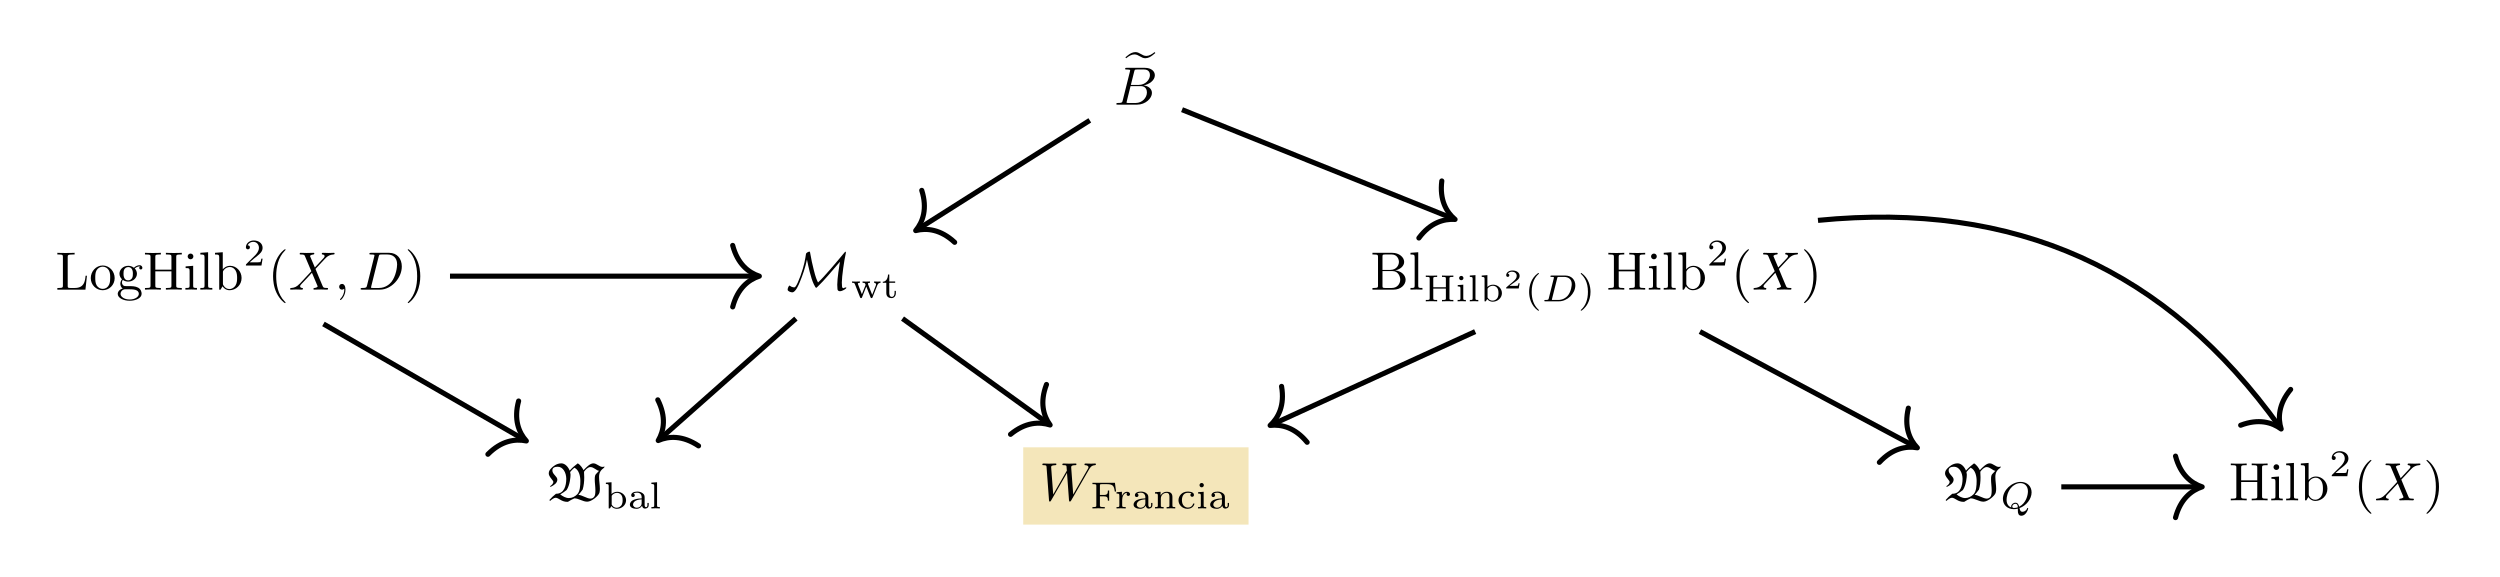
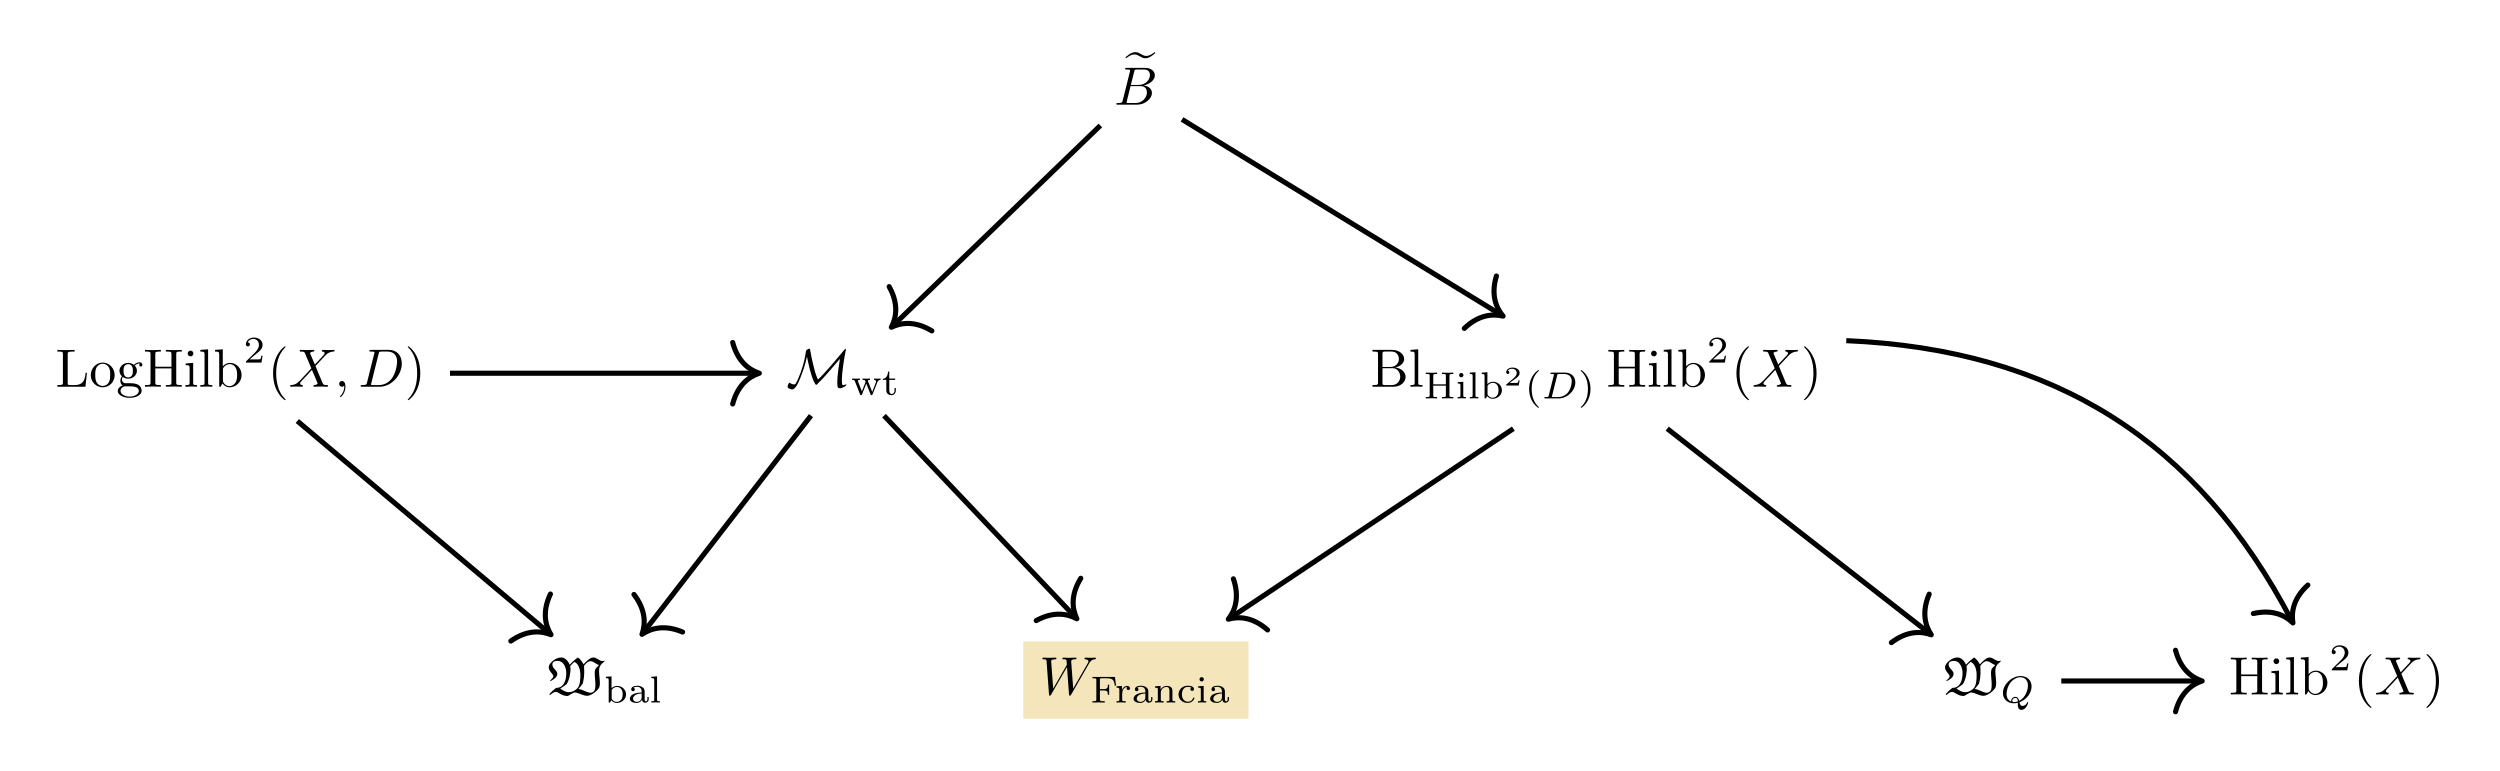
- <svg xmlns="http://www.w3.org/2000/svg" xmlns:xlink="http://www.w3.org/1999/xlink" version="1.1" width="461.94" height="106.56" viewBox="0 0 461.94 106.56">
+ <svg xmlns="http://www.w3.org/2000/svg" xmlns:xlink="http://www.w3.org/1999/xlink" version="1.1" width="461.94" height="142.43" viewBox="0 0 461.94 142.43">
  <defs>
    <path id="font_1_1" d="M.541 .722C.492 .681 .439 .651 .388 .651 .348 .651 .319 .668 .284 .688 .255 .705 .224 .722 .184 .722 .159 .722 .133 .714 .111 .704 .091 .694 .071 .683 .054 .669L0 .625 .014 .608C.063 .649 .116 .679 .167 .679 .207 .679 .236 .662 .271 .642 .3 .625 .331 .608 .371 .608 .396 .608 .422 .616 .444 .626 .464 .636 .484 .647 .501 .661L.555 .705 .541 .722Z" />
    <path id="font_2_2" d="M.16 .078C.15 .039 .148 .031 .069 .031 .052 .031 .042 .031 .042 .011 .042 0 .051 0 .069 0H.426C.584 0 .702 .118 .702 .216 .702 .288 .644 .346 .547 .357 .651 .376 .756 .45 .756 .545 .756 .619 .69 .683 .57 .683H.234C.215 .683 .205 .683 .205 .663 .205 .652 .214 .652 .233 .652 .235 .652 .254 .652 .271 .65 .289 .648 .298 .647 .298 .634 .298 .63 .297 .627 .294 .615L.16 .078M.311 .366 .373 .614C.382 .649 .384 .652 .427 .652H.556C.644 .652 .665 .593 .665 .549 .665 .461 .579 .366 .457 .366H.311M.266 .031C.252 .031 .25 .031 .244 .032 .234 .033 .231 .034 .231 .042 .231 .045 .231 .047 .236 .065L.305 .344H.494C.59 .344 .609 .27 .609 .227 .609 .128 .52 .031 .402 .031H.266Z" />
    <path id="font_3_5" d="M.582 .258H.557C.546 .156 .532 .031 .356 .031H.274C.227 .031 .225 .038 .225 .071V.604C.225 .638 .225 .652 .32 .652H.353V.683C.317 .68 .226 .68 .185 .68 .146 .68 .068 .68 .033 .683V.652H.057C.134 .652 .136 .641 .136 .605V.078C.136 .042 .134 .031 .057 .031H.033V0H.554L.582 .258Z" />
    <path id="font_3_10" d="M.471 .214C.471 .342 .371 .448 .25 .448 .125 .448 .028 .339 .028 .214 .028 .085 .132-.011 .249-.011 .37-.011 .471 .087 .471 .214M.25 .014C.207 .014 .163 .035 .136 .081 .111 .125 .111 .186 .111 .222 .111 .261 .111 .315 .135 .359 .162 .405 .209 .426 .249 .426 .293 .426 .336 .404 .362 .361 .388 .318 .388 .26 .388 .222 .388 .186 .388 .132 .366 .088 .344 .043 .3 .014 .25 .014Z" />
    <path id="font_3_7" d="M.222 .172C.135 .172 .135 .272 .135 .295 .135 .322 .136 .354 .151 .379 .159 .391 .182 .419 .222 .419 .309 .419 .309 .319 .309 .296 .309 .269 .308 .237 .293 .212 .285 .2 .262 .172 .222 .172M.106 .133C.106 .137 .106 .16 .123 .18 .162 .152 .203 .149 .222 .149 .315 .149 .384 .218 .384 .295 .384 .332 .368 .369 .343 .392 .379 .426 .415 .431 .433 .431 .435 .431 .44 .431 .443 .43 .432 .426 .427 .415 .427 .403 .427 .386 .44 .374 .456 .374 .466 .374 .485 .381 .485 .404 .485 .421 .473 .453 .434 .453 .414 .453 .37 .447 .328 .406 .286 .439 .244 .442 .222 .442 .129 .442 .06 .373 .06 .296 .06 .252 .082 .214 .107 .193 .094 .178 .076 .145 .076 .11 .076 .079 .089 .041 .12 .021 .06 .004 .028-.039 .028-.079 .028-.151 .127-.206 .249-.206 .367-.206 .471-.155 .471-.077 .471-.042 .457 .009 .406 .037 .353 .065 .295 .065 .234 .065 .209 .065 .166 .065 .159 .066 .127 .07 .106 .101 .106 .133M.25-.183C.149-.183 .08-.132 .08-.079 .08-.033 .118 .004 .162 .007H.221C.307 .007 .419 .007 .419-.079 .419-.133 .348-.183 .25-.183Z" />
    <path id="font_3_4" d="M.613 .605C.613 .641 .615 .652 .692 .652H.716V.683C.681 .68 .607 .68 .569 .68 .531 .68 .456 .68 .421 .683V.652H.445C.522 .652 .524 .641 .524 .605V.371H.225V.605C.225 .641 .227 .652 .304 .652H.328V.683C.293 .68 .219 .68 .181 .68 .143 .68 .068 .68 .033 .683V.652H.057C.134 .652 .136 .641 .136 .605V.078C.136 .042 .134 .031 .057 .031H.033V0C.068 .003 .142 .003 .18 .003 .218 .003 .293 .003 .328 0V.031H.304C.227 .031 .225 .042 .225 .078V.34H.524V.078C.524 .042 .522 .031 .445 .031H.421V0C.456 .003 .53 .003 .568 .003 .606 .003 .681 .003 .716 0V.031H.692C.615 .031 .613 .042 .613 .078V.605Z" />
    <path id="font_3_8" d="M.177 .442 .037 .431V.4C.102 .4 .111 .394 .111 .345V.076C.111 .031 .1 .031 .033 .031V0C.065 .001 .119 .003 .143 .003 .178 .003 .213 .001 .247 0V.031C.181 .031 .177 .036 .177 .075V.442M.181 .616C.181 .648 .156 .669 .128 .669 .097 .669 .075 .642 .075 .616 .075 .589 .097 .563 .128 .563 .156 .563 .181 .584 .181 .616Z" />
    <path id="font_3_9" d="M.177 .694 .033 .683V.652C.103 .652 .111 .645 .111 .596V.076C.111 .031 .1 .031 .033 .031V0C.066 .001 .119 .003 .144 .003 .169 .003 .218 .001 .255 0V.031C.188 .031 .177 .031 .177 .076V.694Z" />
    <path id="font_3_6" d="M.172 .377V.694L.028 .683V.652C.098 .652 .106 .645 .106 .596V0H.131C.132 .001 .14 .015 .167 .062 .182 .039 .224-.011 .298-.011 .417-.011 .521 .087 .521 .216 .521 .343 .423 .442 .309 .442 .231 .442 .188 .395 .172 .377M.175 .114V.32C.175 .339 .175 .34 .186 .356 .225 .412 .28 .42 .304 .42 .349 .42 .385 .394 .409 .356 .435 .315 .438 .258 .438 .217 .438 .18 .436 .12 .407 .075 .386 .044 .348 .011 .294 .011 .249 .011 .213 .035 .189 .072 .175 .093 .175 .096 .175 .114Z" />
    <path id="font_4_3" d="M.505 .182H.471C.468 .16 .458 .101 .445 .091 .437 .085 .36 .085 .346 .085H.162C.267 .178 .302 .206 .362 .253 .436 .312 .505 .374 .505 .469 .505 .59 .399 .664 .271 .664 .147 .664 .063 .577 .063 .485 .063 .434 .106 .429 .116 .429 .14 .429 .169 .446 .169 .482 .169 .5 .162 .535 .11 .535 .141 .606 .209 .628 .256 .628 .356 .628 .408 .55 .408 .469 .408 .382 .346 .313 .314 .277L.073 .039C.063 .03 .063 .028 .063 0H.475L.505 .182Z" />
    <path id="font_3_1" d="M.331-.24C.331-.237 .331-.235 .314-.218 .189-.092 .157 .097 .157 .25 .157 .424 .195 .598 .318 .723 .331 .735 .331 .737 .331 .74 .331 .747 .327 .75 .321 .75 .311 .75 .221 .682 .162 .555 .111 .445 .099 .334 .099 .25 .099 .172 .11 .051 .165-.062 .225-.185 .311-.25 .321-.25 .327-.25 .331-.247 .331-.24Z" />
    <path id="font_2_5" d="M.485 .411 .401 .61C.398 .618 .396 .622 .396 .623 .396 .629 .413 .648 .455 .652 .465 .653 .475 .654 .475 .671 .475 .683 .463 .683 .46 .683 .419 .683 .376 .68 .334 .68 .309 .68 .247 .683 .222 .683 .216 .683 .204 .683 .204 .663 .204 .652 .214 .652 .227 .652 .287 .652 .293 .642 .302 .62L.42 .341 .209 .114 .196 .103C.147 .05 .1 .034 .049 .031 .036 .03 .027 .03 .027 .011 .027 .01 .027 0 .04 0 .07 0 .103 .003 .134 .003 .171 .003 .21 0 .246 0 .252 0 .264 0 .264 .02 .264 .03 .254 .031 .252 .031 .243 .032 .212 .034 .212 .062 .212 .078 .227 .094 .239 .107L.341 .215 .431 .313 .532 .074C.536 .063 .537 .062 .537 .06 .537 .052 .518 .035 .479 .031 .468 .03 .459 .029 .459 .012 .459 0 .47 0 .474 0 .502 0 .572 .003 .6 .003 .625 .003 .686 0 .711 0 .718 0 .73 0 .73 .019 .73 .031 .72 .031 .712 .031 .645 .032 .643 .035 .626 .075 .587 .168 .52 .324 .497 .384 .565 .454 .67 .573 .702 .601 .731 .625 .769 .649 .829 .652 .842 .653 .851 .653 .851 .672 .851 .673 .851 .683 .838 .683 .808 .683 .775 .68 .744 .68 .707 .68 .669 .683 .633 .683 .627 .683 .614 .683 .614 .663 .614 .656 .619 .653 .626 .652 .635 .651 .666 .649 .666 .621 .666 .607 .655 .594 .647 .585L.485 .411Z" />
    <path id="font_2_1" d="M.203 .001C.203 .067 .178 .106 .139 .106 .106 .106 .086 .081 .086 .053 .086 .026 .106 0 .139 0 .151 0 .164 .004 .174 .013 .177 .015 .178 .016 .179 .016 .18 .016 .181 .015 .181 .001 .181-.073 .146-.133 .113-.166 .102-.177 .102-.179 .102-.182 .102-.189 .107-.193 .112-.193 .123-.193 .203-.116 .203 .001Z" />
    <path id="font_2_3" d="M.159 .078C.149 .039 .147 .031 .068 .031 .051 .031 .04 .031 .04 .012 .04 0 .049 0 .068 0H.399C.607 0 .804 .211 .804 .43 .804 .571 .719 .683 .569 .683H.233C.214 .683 .203 .683 .203 .664 .203 .652 .212 .652 .232 .652 .245 .652 .263 .651 .275 .65 .291 .648 .297 .645 .297 .634 .297 .63 .296 .627 .293 .615L.159 .078M.375 .614C.384 .649 .386 .652 .429 .652H.536C.634 .652 .717 .599 .717 .467 .717 .418 .697 .254 .612 .144 .583 .107 .504 .031 .381 .031H.268C.254 .031 .252 .031 .246 .032 .236 .033 .233 .034 .233 .042 .233 .045 .233 .047 .238 .065L.375 .614Z" />
    <path id="font_3_2" d="M.289 .25C.289 .328 .278 .449 .223 .562 .163 .685 .077 .75 .067 .75 .061 .75 .057 .746 .057 .74 .057 .737 .057 .735 .076 .717 .174 .618 .231 .459 .231 .25 .231 .079 .194-.097 .07-.223 .057-.235 .057-.237 .057-.24 .057-.246 .061-.25 .067-.25 .077-.25 .167-.182 .226-.055 .277 .055 .289 .166 .289 .25Z" />
    <path id="font_5_1" d="M.385 .559C.412 .429 .456 .215 .513 .099 .535 .056 .546 .034 .556 .034 .56 .034 .562 .034 .58 .052 .656 .125 .708 .183 .778 .263L.997 .518C.983 .433 .947 .208 .947 .091 .947 .064 .948 .038 .951 .011 .952-0 .956-.029 .998-.029 1.04-.029 1.116 .015 1.116 .035 1.116 .041 1.11 .042 1.107 .042 1.094 .042 1.074 .033 1.063 .026 1.039 .029 1.037 .045 1.035 .068 1.032 .1 1.032 .13 1.032 .134 1.032 .245 1.076 .548 1.105 .672 1.106 .679 1.107 .681 1.107 .689 1.107 .693 1.106 .704 1.099 .704 1.095 .704 1.094 .703 1.075 .681 .981 .567 .689 .217 .59 .133 .565 .186 .547 .224 .512 .364 .483 .477 .466 .56 .449 .657 .446 .671 .441 .698 .441 .7 .438 .705 .433 .705 .43 .705 .412 .705 .37 .683 .367 .662 .355 .578 .335 .446 .265 .255 .185 .042 .163 .042 .144 .042 .131 .042 .094 .05 .072 .07 .067 .075 .065 .075 .063 .075 .049 .075 .027 .03 .027 .002 .027-.007 .027-.019 .059-.036 .084-.049 .108-.05 .113-.05 .175-.05 .234 .093 .254 .144 .301 .257 .357 .415 .385 .559Z" />
    <path id="font_4_14" d="M.7 .334C.72 .384 .753 .394 .784 .395V.431C.757 .428 .741 .427 .712 .427 .682 .427 .644 .428 .614 .431V.395C.649 .394 .666 .375 .666 .351 .666 .343 .666 .341 .66 .327L.563 .078 .455 .351C.453 .356 .45 .364 .45 .37 .45 .392 .476 .395 .504 .395V.431C.468 .428 .432 .427 .396 .427 .367 .427 .337 .429 .308 .431V.395C.331 .395 .352 .395 .365 .387 .379 .377 .388 .344 .388 .343 .388 .341 .386 .335 .384 .331L.29 .093 .189 .351C.183 .365 .183 .366 .183 .37 .183 .395 .219 .395 .237 .395V.431C.235 .431 .164 .427 .124 .427 .093 .427 .061 .428 .03 .431V.395C.069 .395 .091 .395 .102 .366L.241 .013C.247-.002 .25-.01 .268-.01 .286-.01 .289-.002 .294 .011L.407 .297 .518 .014C.524-.001 .528-.01 .546-.01 .564-.01 .567-.003 .573 .013L.7 .334Z" />
    <path id="font_4_13" d="M.201 .395H.357V.431H.201V.615H.167C.166 .525 .125 .426 .029 .423V.395H.122V.125C.122 .013 .206-.01 .262-.01 .329-.01 .375 .047 .375 .126V.181H.341V.127C.341 .059 .309 .022 .27 .022 .201 .022 .201 .106 .201 .124V.395Z" />
    <path id="font_3_3" d="M.222 .366V.612C.222 .645 .224 .652 .271 .652H.395C.492 .652 .527 .567 .527 .514 .527 .45 .478 .366 .367 .366H.222M.458 .357C.555 .376 .624 .44 .624 .514 .624 .601 .532 .683 .402 .683H.036V.652H.06C.137 .652 .139 .641 .139 .605V.078C.139 .042 .137 .031 .06 .031H.036V0H.428C.561 0 .651 .089 .651 .183 .651 .27 .569 .345 .458 .357M.396 .031H.271C.224 .031 .222 .038 .222 .071V.344H.41C.509 .344 .551 .251 .551 .184 .551 .113 .499 .031 .396 .031Z" />
    <path id="font_4_5" d="M.683 .602C.683 .636 .685 .647 .762 .647H.786V.683C.736 .681 .672 .679 .636 .679 .599 .679 .535 .681 .485 .683V.647H.509C.586 .647 .588 .637 .588 .602V.373H.254V.602C.254 .636 .256 .647 .333 .647H.357V.683C.307 .681 .243 .679 .207 .679 .17 .679 .106 .681 .056 .683V.647H.08C.157 .647 .159 .637 .159 .602V.081C.159 .047 .157 .036 .08 .036H.056V0C.106 .002 .17 .004 .206 .004 .243 .004 .307 .002 .357 0V.036H.333C.256 .036 .254 .046 .254 .081V.337H.588V.081C.588 .047 .586 .036 .509 .036H.485V0C.535 .002 .599 .004 .635 .004 .672 .004 .736 .002 .786 0V.036H.762C.685 .036 .683 .046 .683 .081V.602Z" />
    <path id="font_4_9" d="M.211 .617C.211 .646 .187 .674 .153 .674 .123 .674 .096 .65 .096 .617 .096 .581 .125 .559 .153 .559 .185 .559 .211 .584 .211 .617M.059 .43V.394C.122 .394 .131 .388 .131 .339V.079C.131 .036 .121 .036 .056 .036V0C.058 0 .128 .004 .168 .004 .203 .004 .239 .003 .274 0V.036C.216 .036 .206 .036 .206 .078V.441L.059 .43Z" />
    <path id="font_4_10" d="M.206 .694 .056 .683V.647C.123 .647 .131 .64 .131 .591V.079C.131 .036 .121 .036 .056 .036V0C.058 0 .128 .004 .168 .004 .206 .004 .243 .003 .281 0V.036C.216 .036 .206 .036 .206 .079V.694Z" />
    <path id="font_4_7" d="M.199 .694 .049 .683V.647C.117 .647 .124 .639 .124 .589V0H.158L.193 .061C.231 .011 .286-.01 .339-.01 .471-.01 .584 .089 .584 .216 .584 .338 .481 .441 .35 .441 .29 .441 .235 .417 .199 .381V.694M.203 .335C.231 .381 .285 .413 .345 .413 .401 .413 .441 .381 .461 .351 .481 .322 .493 .283 .493 .217 .493 .194 .493 .119 .452 .072 .412 .027 .363 .018 .334 .018 .254 .018 .214 .081 .203 .102V.335Z" />
    <path id="font_6_1" d="M.589 .193H.547C.544 .174 .534 .112 .518 .102 .51 .096 .426 .096 .411 .096H.215C.281 .145 .355 .201 .415 .241 .505 .303 .589 .361 .589 .467 .589 .595 .468 .666 .325 .666 .19 .666 .091 .588 .091 .49 .091 .438 .135 .429 .149 .429 .176 .429 .208 .447 .208 .488 .208 .524 .182 .544 .151 .547 .179 .592 .237 .622 .304 .622 .401 .622 .482 .564 .482 .466 .482 .382 .424 .318 .347 .253L.103 .046C.093 .037 .092 .037 .091 .03V0H.556L.589 .193Z" />
    <path id="font_4_1" d="M.355 .75C.165 .616 .115 .404 .115 .251 .115 .11 .157-.109 .355-.249 .363-.249 .375-.249 .375-.237 .375-.231 .372-.229 .365-.222 .232-.102 .183 .068 .183 .25 .183 .52 .286 .652 .368 .726 .372 .73 .375 .733 .375 .738 .375 .75 .363 .75 .355 .75Z" />
    <path id="font_7_1" d="M.189 .078C.181 .044 .179 .036 .101 .036 .083 .036 .071 .036 .071 .014 .071 0 .083 0 .101 0H.458C.68 0 .893 .204 .893 .422 .893 .568 .792 .683 .629 .683H.265C.245 .683 .233 .683 .233 .661 .233 .647 .244 .647 .266 .647 .282 .647 .286 .647 .304 .645 .324 .643 .326 .641 .326 .631 .326 .629 .326 .624 .322 .609L.189 .078M.413 .613C.421 .644 .422 .647 .464 .647H.592C.704 .647 .798 .591 .798 .455 .798 .432 .788 .259 .688 .145 .649 .1 .563 .036 .44 .036H.304C.273 .036 .272 .037 .272 .046 .272 .047 .272 .052 .276 .067L.413 .613Z" />
    <path id="font_4_2" d="M.09 .75C.083 .75 .071 .75 .071 .738 .071 .733 .074 .73 .08 .723 .166 .644 .262 .509 .262 .251 .262 .042 .197-.116 .089-.214 .072-.231 .071-.232 .071-.237 .071-.242 .074-.249 .084-.249 .096-.249 .191-.183 .257-.058 .301 .025 .33 .133 .33 .25 .33 .391 .288 .61 .09 .75Z" />
    <path id="font_8_1" d="M.895 .485C.882 .468 .874 .449 .874 .391 .874 .323 .886 .256 .886 .186 .886 .119 .879 .092 .868 .074 .852 .047 .826 .032 .794 .032 .73 .032 .632 .101 .571 .101 .594 .125 .636 .181 .65 .2 .671 .271 .679 .348 .679 .427 .679 .462 .677 .497 .675 .53 .7 .566 .745 .617 .794 .617 .858 .617 .911 .548 .954 .548L.895 .485M.352 .191C.415 .286 .425 .439 .425 .476 .425 .487 .419 .516 .418 .525 .439 .554 .468 .58 .496 .605 .58 .568 .607 .451 .607 .362 .607 .276 .601 .163 .549 .112 .507 .07 .454 .042 .394 .042 .337 .042 .279 .075 .234 .11 .271 .132 .31 .157 .352 .191M.409 .551C.385 .615 .325 .686 .255 .686 .162 .686 .096 .624 .072 .6 .044 .572 .021 .542 .021 .502 .021 .449 .062 .413 .093 .369 .099 .361 .106 .352 .106 .342 .106 .31 .073 .278 .042 .261L.057 .25C.116 .28 .18 .32 .18 .384 .18 .446 .088 .482 .088 .554 .088 .607 .133 .623 .188 .623 .287 .623 .344 .512 .346 .402 .346 .267 .305 .122 .158 .122H.155C.11 .087 .069 .048 .032 .005L.046-.011C.073 .014 .117 .048 .149 .048 .173 .048 .208 .028 .235 .011 .272-.012 .317-.028 .362-.028 .367-.028 .373-.027 .378-.027 .415-.002 .455 .018 .496 .037 .575 .037 .652-.025 .734-.025 .815-.025 .941 .081 .96 .139 .967 .162 .969 .188 .969 .213 .969 .287 .954 .36 .954 .434 .954 .523 .991 .564 1.049 .607L1.055 .628C1.043 .623 1.03 .62 1.018 .62 .958 .62 .913 .686 .847 .686 .787 .686 .716 .612 .666 .559 .651 .59 .612 .656 .559 .686 .51 .649 .463 .61 .421 .564L.409 .551Z" />
    <path id="font_4_6" d="M.446 .268C.446 .322 .446 .36 .4 .397 .359 .43 .311 .446 .252 .446 .157 .446 .09 .41 .09 .35 .09 .318 .112 .301 .138 .301 .165 .301 .185 .321 .185 .348 .185 .365 .177 .386 .15 .394 .186 .418 .244 .418 .25 .418 .306 .418 .367 .382 .367 .298V.266C.312 .264 .246 .261 .173 .234 .083 .201 .055 .146 .055 .101 .055 .015 .159-.01 .23-.01 .31-.01 .357 .035 .378 .074 .382 .033 .409-.005 .455-.005 .457-.005 .554-.005 .554 .09V.145H.52V.091C.52 .081 .52 .033 .483 .033 .446 .033 .446 .08 .446 .093V.268M.367 .141C.367 .045 .283 .018 .238 .018 .187 .018 .139 .052 .139 .101 .139 .156 .187 .233 .367 .24V.141Z" />
    <path id="font_2_4" d="M.917 .567C.942 .611 .966 .647 1.029 .652 1.038 .653 1.048 .653 1.048 .672 1.048 .676 1.044 .683 1.036 .683 1.012 .683 .984 .68 .959 .68 .925 .68 .888 .683 .855 .683 .849 .683 .836 .683 .836 .664 .836 .653 .845 .652 .851 .652 .875 .651 .91 .643 .91 .613 .91 .602 .905 .594 .897 .58L.627 .109 .59 .605C.589 .625 .587 .651 .66 .652 .677 .652 .687 .652 .687 .672 .687 .682 .676 .683 .672 .683 .632 .683 .59 .68 .55 .68 .527 .68 .468 .683 .445 .683 .439 .683 .426 .683 .426 .663 .426 .652 .436 .652 .45 .652 .494 .652 .501 .646 .503 .627L.509 .55 .256 .109 .218 .616C.218 .628 .218 .651 .294 .652 .304 .652 .315 .652 .315 .672 .315 .683 .303 .683 .301 .683 .261 .683 .219 .68 .178 .68 .143 .68 .107 .683 .073 .683 .068 .683 .055 .683 .055 .664 .055 .652 .064 .652 .08 .652 .13 .652 .131 .643 .133 .615L.178 .004C.179-.014 .18-.022 .194-.022 .206-.022 .209-.016 .218-.001L.512 .509 .549 .004C.551-.017 .553-.022 .565-.022 .578-.022 .584-.012 .589-.003L.917 .567Z" />
    <path id="font_4_4" d="M.652 .679H.056V.643H.08C.157 .643 .159 .633 .159 .598V.081C.159 .047 .157 .036 .08 .036H.056V0C.057 0 .17 .004 .208 .004 .249 .004 .368 .001 .383 0V.036H.348C.254 .036 .254 .049 .254 .082V.321H.351C.451 .321 .465 .291 .465 .205H.499V.474H.465C.465 .388 .451 .357 .351 .357H.254V.604C.254 .635 .255 .643 .302 .643H.442C.603 .643 .63 .589 .648 .448H.682L.652 .679Z" />
    <path id="font_4_12" d="M.199 .228C.199 .312 .238 .413 .333 .413 .324 .406 .316 .393 .316 .377 .316 .344 .342 .331 .361 .331 .385 .331 .407 .347 .407 .377 .407 .411 .375 .441 .328 .441 .278 .441 .223 .41 .193 .334H.192V.441L.049 .43V.394C.116 .394 .124 .387 .124 .338V.079C.124 .036 .114 .036 .049 .036V0C.054 0 .122 .004 .163 .004 .206 .004 .25 .002 .293 0V.036H.273C.199 .036 .199 .047 .199 .081V.228Z" />
    <path id="font_4_11" d="M.515 .303C.515 .39 .472 .441 .365 .441 .283 .441 .23 .396 .202 .344H.201V.441L.054 .43V.394C.121 .394 .129 .387 .129 .338V.079C.129 .036 .119 .036 .054 .036V0C.056 0 .126 .004 .168 .004 .205 .004 .274 .001 .283 0V.036C.218 .036 .208 .036 .208 .079V.259C.208 .364 .291 .413 .357 .413 .427 .413 .436 .358 .436 .307V.079C.436 .036 .426 .036 .361 .036V0C.363 0 .433 .004 .475 .004 .512 .004 .581 .001 .59 0V.036C.525 .036 .515 .036 .515 .079V.303Z" />
    <path id="font_4_8" d="M.389 .399C.371 .391 .361 .375 .361 .355 .361 .328 .38 .308 .408 .308 .435 .308 .456 .325 .456 .357 .456 .446 .317 .446 .289 .446 .139 .446 .046 .331 .046 .216 .046 .09 .153-.01 .284-.01 .433-.01 .468 .108 .468 .12 .468 .132 .455 .132 .451 .132 .438 .132 .437 .129 .432 .115 .41 .053 .357 .022 .296 .022 .227 .022 .137 .073 .137 .217 .137 .344 .199 .414 .292 .414 .305 .414 .353 .414 .389 .399Z" />
    <path id="font_7_2" d="M.465-.06C.465-.125 .478-.194 .56-.194 .681-.194 .739-.022 .739 0 .739 .007 .733 .014 .725 .014 .715 .014 .712 .005 .711 .001 .687-.069 .621-.089 .587-.089 .547-.089 .526-.072 .508 .008 .686 .071 .829 .248 .829 .425 .829 .582 .716 .703 .539 .703 .3 .703 .069 .479 .069 .254 .069 .093 .188-.02 .36-.02 .379-.02 .413-.019 .465-.006V-.06M.292 .025C.24 .043 .166 .095 .166 .229 .166 .293 .187 .426 .278 .539 .341 .616 .438 .671 .531 .671 .64 .671 .732 .598 .732 .452 .732 .352 .683 .137 .5 .046 .484 .109 .458 .151 .399 .151 .343 .151 .288 .104 .288 .051 .288 .033 .289 .032 .292 .025M.465 .03C.443 .022 .406 .012 .367 .012 .351 .012 .316 .012 .316 .051 .316 .089 .357 .123 .399 .123 .435 .123 .462 .107 .465 .03Z" />
  </defs>
-   <use data-text="�" xlink:href="#font_1_1" transform="matrix(9.96264,0,0,-9.96264,207.9483,16.81835)" />
-   <use data-text="B" xlink:href="#font_2_2" transform="matrix(9.96264,0,0,-9.96264,205.8572,19.33668)" />
-   <use data-text="L" xlink:href="#font_3_5" transform="matrix(9.96264,0,0,-9.96264,10.26816,53.51889)" />
-   <use data-text="o" xlink:href="#font_3_10" transform="matrix(9.96264,0,0,-9.96264,16.49481,53.51889)" />
-   <use data-text="g" xlink:href="#font_3_7" transform="matrix(9.96264,0,0,-9.96264,21.47614,53.51889)" />
-   <use data-text="H" xlink:href="#font_3_4" transform="matrix(9.96264,0,0,-9.96264,26.45746,53.51889)" />
-   <use data-text="i" xlink:href="#font_3_8" transform="matrix(9.96264,0,0,-9.96264,33.92945,53.51889)" />
-   <use data-text="l" xlink:href="#font_3_9" transform="matrix(9.96264,0,0,-9.96264,36.6891,53.51889)" />
-   <use data-text="b" xlink:href="#font_3_6" transform="matrix(9.96264,0,0,-9.96264,39.44876,53.51889)" />
-   <use data-text="2" xlink:href="#font_4_3" transform="matrix(6.973848,0,0,-6.973848,44.99912,49.06335)" />
-   <use data-text="(" xlink:href="#font_3_1" transform="matrix(9.96264,0,0,-9.96264,49.46849,53.51889)" />
-   <use data-text="X" xlink:href="#font_2_5" transform="matrix(9.96264,0,0,-9.96264,53.34287,53.51889)" />
-   <use data-text="," xlink:href="#font_2_1" transform="matrix(9.96264,0,0,-9.96264,61.81111,53.51889)" />
-   <use data-text="D" xlink:href="#font_2_3" transform="matrix(9.96264,0,0,-9.96264,66.23453,53.51889)" />
-   <use data-text=")" xlink:href="#font_3_2" transform="matrix(9.96264,0,0,-9.96264,74.77774,53.51889)" />
-   <use data-text="M" xlink:href="#font_5_1" transform="matrix(9.96264,0,0,-9.96264,145.2695,53.51889)" />
-   <use data-text="w" xlink:href="#font_4_14" transform="matrix(6.973848,0,0,-6.973848,157.2336,55.01327)" />
-   <use data-text="t" xlink:href="#font_4_13" transform="matrix(6.973848,0,0,-6.973848,162.9173,55.01327)" />
-   <use data-text="B" xlink:href="#font_3_3" transform="matrix(9.96264,0,0,-9.96264,253.2383,53.51889)" />
-   <use data-text="l" xlink:href="#font_3_9" transform="matrix(9.96264,0,0,-9.96264,260.2919,53.51889)" />
-   <use data-text="H" xlink:href="#font_4_5" transform="matrix(6.973848,0,0,-6.973848,263.0626,55.67745)" />
-   <use data-text="i" xlink:href="#font_4_9" transform="matrix(6.973848,0,0,-6.973848,268.9416,55.67745)" />
-   <use data-text="l" xlink:href="#font_4_10" transform="matrix(6.973848,0,0,-6.973848,271.1941,55.67745)" />
-   <use data-text="b" xlink:href="#font_4_7" transform="matrix(6.973848,0,0,-6.973848,273.4467,55.67745)" />
-   <use data-text="2" xlink:href="#font_6_1" transform="matrix(4.98132,0,0,-4.98132,277.8544,53.2975)" />
-   <use data-text="(" xlink:href="#font_4_1" transform="matrix(6.973848,0,0,-6.973848,281.7427,55.67745)" />
-   <use data-text="D" xlink:href="#font_7_1" transform="matrix(6.973848,0,0,-6.973848,284.856,55.67745)" />
-   <use data-text=")" xlink:href="#font_4_2" transform="matrix(6.973848,0,0,-6.973848,291.5846,55.67745)" />
-   <use data-text="H" xlink:href="#font_3_4" transform="matrix(9.96264,0,0,-9.96264,296.8565,53.51889)" />
-   <use data-text="i" xlink:href="#font_3_8" transform="matrix(9.96264,0,0,-9.96264,304.3284,53.51889)" />
-   <use data-text="l" xlink:href="#font_3_9" transform="matrix(9.96264,0,0,-9.96264,307.0881,53.51889)" />
-   <use data-text="b" xlink:href="#font_3_6" transform="matrix(9.96264,0,0,-9.96264,309.8477,53.51889)" />
-   <use data-text="2" xlink:href="#font_4_3" transform="matrix(6.973848,0,0,-6.973848,315.3981,49.06335)" />
-   <use data-text="(" xlink:href="#font_3_1" transform="matrix(9.96264,0,0,-9.96264,319.8674,53.51889)" />
-   <use data-text="X" xlink:href="#font_2_5" transform="matrix(9.96264,0,0,-9.96264,323.7418,53.51889)" />
-   <use data-text=")" xlink:href="#font_3_2" transform="matrix(9.96264,0,0,-9.96264,332.7774,53.51889)" />
-   <use data-text="W" xlink:href="#font_8_1" transform="matrix(9.96264,0,0,-9.96264,101.1878,92.44992)" />
-   <use data-text="b" xlink:href="#font_4_7" transform="matrix(6.973848,0,0,-6.973848,111.609,93.9443)" />
-   <use data-text="a" xlink:href="#font_4_6" transform="matrix(6.973848,0,0,-6.973848,116.0025,93.9443)" />
-   <use data-text="l" xlink:href="#font_4_10" transform="matrix(6.973848,0,0,-6.973848,119.9706,93.9443)" />
-   <path transform="matrix(1,0,0,-1,-173.8123,111.1675)" d="M362.88 14.234H404.515V28.514H362.88Z" fill="#f4e6ba" />
-   <use data-text="W" xlink:href="#font_2_4" transform="matrix(9.96264,0,0,-9.96264,192.0562,92.44992)" />
-   <use data-text="F" xlink:href="#font_4_4" transform="matrix(6.973848,0,0,-6.973848,201.4654,93.9443)" />
-   <use data-text="r" xlink:href="#font_4_12" transform="matrix(6.973848,0,0,-6.973848,205.9635,93.9443)" />
-   <use data-text="a" xlink:href="#font_4_6" transform="matrix(6.973848,0,0,-6.973848,209.0739,93.9443)" />
-   <use data-text="n" xlink:href="#font_4_11" transform="matrix(6.973848,0,0,-6.973848,213.042,93.9443)" />
-   <use data-text="c" xlink:href="#font_4_8" transform="matrix(6.973848,0,0,-6.973848,217.4355,93.9443)" />
-   <use data-text="i" xlink:href="#font_4_9" transform="matrix(6.973848,0,0,-6.973848,220.9712,93.9443)" />
-   <use data-text="a" xlink:href="#font_4_6" transform="matrix(6.973848,0,0,-6.973848,223.2238,93.9443)" />
-   <use data-text="W" xlink:href="#font_8_1" transform="matrix(9.96264,0,0,-9.96264,359.1877,92.44992)" />
-   <use data-text="Q" xlink:href="#font_7_2" transform="matrix(6.973848,0,0,-6.973848,369.6088,93.9443)" />
-   <use data-text="H" xlink:href="#font_3_4" transform="matrix(9.96264,0,0,-9.96264,411.868,92.44992)" />
-   <use data-text="i" xlink:href="#font_3_8" transform="matrix(9.96264,0,0,-9.96264,419.3399,92.44992)" />
-   <use data-text="l" xlink:href="#font_3_9" transform="matrix(9.96264,0,0,-9.96264,422.0996,92.44992)" />
-   <use data-text="b" xlink:href="#font_3_6" transform="matrix(9.96264,0,0,-9.96264,424.8592,92.44992)" />
-   <use data-text="2" xlink:href="#font_4_3" transform="matrix(6.973848,0,0,-6.973848,430.4096,87.99438)" />
-   <use data-text="(" xlink:href="#font_3_1" transform="matrix(9.96264,0,0,-9.96264,434.8789,92.44992)" />
-   <use data-text="X" xlink:href="#font_2_5" transform="matrix(9.96264,0,0,-9.96264,438.7533,92.44992)" />
-   <use data-text=")" xlink:href="#font_3_2" transform="matrix(9.96264,0,0,-9.96264,447.7889,92.44992)" />
-   <path transform="matrix(1,0,0,-1,230.9689,53.27759)" stroke-width=".946" stroke-linecap="butt" stroke-miterlimit="10" stroke-linejoin="miter" fill="none" stroke="#000000" d="M-29.602 31.037-61.37 10.922" />
-   <path transform="matrix(-.84483,.53493,.53493,.84483,169.1992,42.60825)" stroke-width=".946" stroke-linecap="round" stroke-linejoin="round" fill="none" stroke="#000000" d="M-4.922 5.679C-4.022 2.271-2.019 .662 0 0-2.019-.662-4.022-2.271-4.922-5.679" />
-   <path transform="matrix(1,0,0,-1,230.9689,53.27759)" stroke-width=".946" stroke-linecap="butt" stroke-miterlimit="10" stroke-linejoin="miter" fill="none" stroke="#000000" d="M-12.559 33.011 37.452 12.911" />
-   <path transform="matrix(.92784,.3729,.3729,-.92784,268.86,40.5429)" stroke-width=".946" stroke-linecap="round" stroke-linejoin="round" fill="none" stroke="#000000" d="M-4.922 5.679C-4.022 2.271-2.019 .662 0 0-2.019-.662-4.022-2.271-4.922-5.679" />
-   <path transform="matrix(1,0,0,-1,230.9689,53.27759)" stroke-width=".946" stroke-linecap="butt" stroke-miterlimit="10" stroke-linejoin="miter" fill="none" stroke="#000000" d="M-147.822 2.25H-91.137" />
-   <path transform="matrix(1,0,0,-1,140.3049,51.0277)" stroke-width=".946" stroke-linecap="round" stroke-linejoin="round" fill="none" stroke="#000000" d="M-4.922 5.679C-4.022 2.271-2.019 .662 0 0-2.019-.662-4.022-2.271-4.922-5.679" />
-   <path transform="matrix(1,0,0,-1,230.9689,53.27759)" stroke-width=".946" stroke-linecap="butt" stroke-miterlimit="10" stroke-linejoin="miter" fill="none" stroke="#000000" d="M-171.203-6.581-134.124-27.962" />
-   <path transform="matrix(.86627,.49953,.49953,-.86627,97.25479,81.47608)" stroke-width=".946" stroke-linecap="round" stroke-linejoin="round" fill="none" stroke="#000000" d="M-4.922 5.679C-4.022 2.271-2.019 .662 0 0-2.019-.662-4.022-2.271-4.922-5.679" />
-   <path transform="matrix(1,0,0,-1,230.9689,53.27759)" stroke-width=".946" stroke-linecap="butt" stroke-miterlimit="10" stroke-linejoin="miter" fill="none" stroke="#000000" d="M-83.905-5.584-108.991-27.807" />
-   <path transform="matrix(-.74849,.66306,.66306,.74849,121.6238,81.39868)" stroke-width=".946" stroke-linecap="round" stroke-linejoin="round" fill="none" stroke="#000000" d="M-4.922 5.679C-4.022 2.271-2.019 .662 0 0-2.019-.662-4.022-2.271-4.922-5.679" />
-   <path transform="matrix(1,0,0,-1,230.9689,53.27759)" stroke-width=".946" stroke-linecap="butt" stroke-miterlimit="10" stroke-linejoin="miter" fill="none" stroke="#000000" d="M-64.205-5.584-37.316-24.973" />
-   <path transform="matrix(.8111,.58484,.58484,-.8111,194.0368,78.52733)" stroke-width=".946" stroke-linecap="round" stroke-linejoin="round" fill="none" stroke="#000000" d="M-4.922 5.679C-4.022 2.271-2.019 .662 0 0-2.019-.662-4.022-2.271-4.922-5.679" />
-   <path transform="matrix(1,0,0,-1,230.9689,53.27759)" stroke-width=".946" stroke-linecap="butt" stroke-miterlimit="10" stroke-linejoin="miter" fill="none" stroke="#000000" d="M41.608-7.992 4.151-25.133" />
-   <path transform="matrix(-.90926,.41608,.41608,.90926,234.6896,78.60719)" stroke-width=".946" stroke-linecap="round" stroke-linejoin="round" fill="none" stroke="#000000" d="M-4.922 5.679C-4.022 2.271-2.019 .662 0 0-2.019-.662-4.022-2.271-4.922-5.679" />
-   <path transform="matrix(1,0,0,-1,230.9689,53.27759)" stroke-width=".946" stroke-linecap="butt" stroke-miterlimit="10" stroke-linejoin="miter" fill="none" stroke="#000000" d="M83.138-7.992 122.895-29.242" />
-   <path transform="matrix(.88191,.47136,.47136,-.88191,354.2817,82.74272)" stroke-width=".946" stroke-linecap="round" stroke-linejoin="round" fill="none" stroke="#000000" d="M-4.922 5.679C-4.022 2.271-2.019 .662 0 0-2.019-.662-4.022-2.271-4.922-5.679" />
-   <path transform="matrix(1,0,0,-1,230.9689,53.27759)" stroke-width=".946" stroke-linecap="butt" stroke-miterlimit="10" stroke-linejoin="miter" fill="none" stroke="#000000" d="M104.95 12.558C141.547 16.153 169.4 3.523 190.261-25.604" />
-   <path transform="matrix(.58223,.81296,.81296,-.58223,421.5055,79.26621)" stroke-width=".946" stroke-linecap="round" stroke-linejoin="round" fill="none" stroke="#000000" d="M-4.922 5.679C-4.022 2.271-2.019 .662 0 0-2.019-.662-4.022-2.271-4.922-5.679" />
-   <path transform="matrix(1,0,0,-1,230.9689,53.27759)" stroke-width=".946" stroke-linecap="butt" stroke-miterlimit="10" stroke-linejoin="miter" fill="none" stroke="#000000" d="M149.91-36.682H175.465" />
-   <path transform="matrix(1,0,0,-1,406.907,89.95923)" stroke-width=".946" stroke-linecap="round" stroke-linejoin="round" fill="none" stroke="#000000" d="M-4.922 5.679C-4.022 2.271-2.019 .662 0 0-2.019-.662-4.022-2.271-4.922-5.679" />
+   <use data-text="�" xlink:href="#font_1_1" transform="matrix(9.96264,0,0,-9.96264,207.9483,16.82302)" />
+   <use data-text="B" xlink:href="#font_2_2" transform="matrix(9.96264,0,0,-9.96264,205.8572,19.34136)" />
+   <use data-text="L" xlink:href="#font_3_5" transform="matrix(9.96264,0,0,-9.96264,10.26816,71.45635)" />
+   <use data-text="o" xlink:href="#font_3_10" transform="matrix(9.96264,0,0,-9.96264,16.49481,71.45635)" />
+   <use data-text="g" xlink:href="#font_3_7" transform="matrix(9.96264,0,0,-9.96264,21.47614,71.45635)" />
+   <use data-text="H" xlink:href="#font_3_4" transform="matrix(9.96264,0,0,-9.96264,26.45746,71.45635)" />
+   <use data-text="i" xlink:href="#font_3_8" transform="matrix(9.96264,0,0,-9.96264,33.92945,71.45635)" />
+   <use data-text="l" xlink:href="#font_3_9" transform="matrix(9.96264,0,0,-9.96264,36.6891,71.45635)" />
+   <use data-text="b" xlink:href="#font_3_6" transform="matrix(9.96264,0,0,-9.96264,39.44876,71.45635)" />
+   <use data-text="2" xlink:href="#font_4_3" transform="matrix(6.973848,0,0,-6.973848,44.99912,67.0008)" />
+   <use data-text="(" xlink:href="#font_3_1" transform="matrix(9.96264,0,0,-9.96264,49.46849,71.45635)" />
+   <use data-text="X" xlink:href="#font_2_5" transform="matrix(9.96264,0,0,-9.96264,53.34287,71.45635)" />
+   <use data-text="," xlink:href="#font_2_1" transform="matrix(9.96264,0,0,-9.96264,61.81111,71.45635)" />
+   <use data-text="D" xlink:href="#font_2_3" transform="matrix(9.96264,0,0,-9.96264,66.23453,71.45635)" />
+   <use data-text=")" xlink:href="#font_3_2" transform="matrix(9.96264,0,0,-9.96264,74.77774,71.45635)" />
+   <use data-text="M" xlink:href="#font_5_1" transform="matrix(9.96264,0,0,-9.96264,145.2695,71.45635)" />
+   <use data-text="w" xlink:href="#font_4_14" transform="matrix(6.973848,0,0,-6.973848,157.2336,72.95072)" />
+   <use data-text="t" xlink:href="#font_4_13" transform="matrix(6.973848,0,0,-6.973848,162.9173,72.95072)" />
+   <use data-text="B" xlink:href="#font_3_3" transform="matrix(9.96264,0,0,-9.96264,253.2383,71.45635)" />
+   <use data-text="l" xlink:href="#font_3_9" transform="matrix(9.96264,0,0,-9.96264,260.2919,71.45635)" />
+   <use data-text="H" xlink:href="#font_4_5" transform="matrix(6.973848,0,0,-6.973848,263.0626,73.6149)" />
+   <use data-text="i" xlink:href="#font_4_9" transform="matrix(6.973848,0,0,-6.973848,268.9416,73.6149)" />
+   <use data-text="l" xlink:href="#font_4_10" transform="matrix(6.973848,0,0,-6.973848,271.1941,73.6149)" />
+   <use data-text="b" xlink:href="#font_4_7" transform="matrix(6.973848,0,0,-6.973848,273.4467,73.6149)" />
+   <use data-text="2" xlink:href="#font_6_1" transform="matrix(4.98132,0,0,-4.98132,277.8544,71.23496)" />
+   <use data-text="(" xlink:href="#font_4_1" transform="matrix(6.973848,0,0,-6.973848,281.7427,73.6149)" />
+   <use data-text="D" xlink:href="#font_7_1" transform="matrix(6.973848,0,0,-6.973848,284.856,73.6149)" />
+   <use data-text=")" xlink:href="#font_4_2" transform="matrix(6.973848,0,0,-6.973848,291.5846,73.6149)" />
+   <use data-text="H" xlink:href="#font_3_4" transform="matrix(9.96264,0,0,-9.96264,296.8565,71.45635)" />
+   <use data-text="i" xlink:href="#font_3_8" transform="matrix(9.96264,0,0,-9.96264,304.3284,71.45635)" />
+   <use data-text="l" xlink:href="#font_3_9" transform="matrix(9.96264,0,0,-9.96264,307.0881,71.45635)" />
+   <use data-text="b" xlink:href="#font_3_6" transform="matrix(9.96264,0,0,-9.96264,309.8477,71.45635)" />
+   <use data-text="2" xlink:href="#font_4_3" transform="matrix(6.973848,0,0,-6.973848,315.3981,67.0008)" />
+   <use data-text="(" xlink:href="#font_3_1" transform="matrix(9.96264,0,0,-9.96264,319.8674,71.45635)" />
+   <use data-text="X" xlink:href="#font_2_5" transform="matrix(9.96264,0,0,-9.96264,323.7418,71.45635)" />
+   <use data-text=")" xlink:href="#font_3_2" transform="matrix(9.96264,0,0,-9.96264,332.7774,71.45635)" />
+   <use data-text="W" xlink:href="#font_8_1" transform="matrix(9.96264,0,0,-9.96264,101.1878,128.3202)" />
+   <use data-text="b" xlink:href="#font_4_7" transform="matrix(6.973848,0,0,-6.973848,111.609,129.8145)" />
+   <use data-text="a" xlink:href="#font_4_6" transform="matrix(6.973848,0,0,-6.973848,116.0025,129.8145)" />
+   <use data-text="l" xlink:href="#font_4_10" transform="matrix(6.973848,0,0,-6.973848,119.9706,129.8145)" />
+   <path transform="matrix(1,0,0,-1,-173.8123,129.105)" d="M362.88-3.698H404.515V10.581H362.88Z" fill="#f4e6ba" />
+   <use data-text="W" xlink:href="#font_2_4" transform="matrix(9.96264,0,0,-9.96264,192.0562,128.3202)" />
+   <use data-text="F" xlink:href="#font_4_4" transform="matrix(6.973848,0,0,-6.973848,201.4654,129.8145)" />
+   <use data-text="r" xlink:href="#font_4_12" transform="matrix(6.973848,0,0,-6.973848,205.9635,129.8145)" />
+   <use data-text="a" xlink:href="#font_4_6" transform="matrix(6.973848,0,0,-6.973848,209.0739,129.8145)" />
+   <use data-text="n" xlink:href="#font_4_11" transform="matrix(6.973848,0,0,-6.973848,213.042,129.8145)" />
+   <use data-text="c" xlink:href="#font_4_8" transform="matrix(6.973848,0,0,-6.973848,217.4355,129.8145)" />
+   <use data-text="i" xlink:href="#font_4_9" transform="matrix(6.973848,0,0,-6.973848,220.9712,129.8145)" />
+   <use data-text="a" xlink:href="#font_4_6" transform="matrix(6.973848,0,0,-6.973848,223.2238,129.8145)" />
+   <use data-text="W" xlink:href="#font_8_1" transform="matrix(9.96264,0,0,-9.96264,359.1877,128.3202)" />
+   <use data-text="Q" xlink:href="#font_7_2" transform="matrix(6.973848,0,0,-6.973848,369.6088,129.8145)" />
+   <use data-text="H" xlink:href="#font_3_4" transform="matrix(9.96264,0,0,-9.96264,411.868,128.3202)" />
+   <use data-text="i" xlink:href="#font_3_8" transform="matrix(9.96264,0,0,-9.96264,419.3399,128.3202)" />
+   <use data-text="l" xlink:href="#font_3_9" transform="matrix(9.96264,0,0,-9.96264,422.0996,128.3202)" />
+   <use data-text="b" xlink:href="#font_3_6" transform="matrix(9.96264,0,0,-9.96264,424.8592,128.3202)" />
+   <use data-text="2" xlink:href="#font_4_3" transform="matrix(6.973848,0,0,-6.973848,430.4096,123.8646)" />
+   <use data-text="(" xlink:href="#font_3_1" transform="matrix(9.96264,0,0,-9.96264,434.8789,128.3202)" />
+   <use data-text="X" xlink:href="#font_2_5" transform="matrix(9.96264,0,0,-9.96264,438.7533,128.3202)" />
+   <use data-text=")" xlink:href="#font_3_2" transform="matrix(9.96264,0,0,-9.96264,447.7889,128.3202)" />
+   <path transform="matrix(1,0,0,-1,230.9689,71.21481)" stroke-width=".946" stroke-linecap="butt" stroke-miterlimit="10" stroke-linejoin="miter" fill="none" stroke="#000000" d="M-27.646 48.026-65.931 11.073" />
+   <path transform="matrix(-.71951,.69446,.69446,.71951,164.6969,60.46998)" stroke-width=".946" stroke-linecap="round" stroke-linejoin="round" fill="none" stroke="#000000" d="M-4.922 5.679C-4.022 2.271-2.019 .662 0 0-2.019-.662-4.022-2.271-4.922-5.679" />
+   <path transform="matrix(1,0,0,-1,230.9689,71.21481)" stroke-width=".946" stroke-linecap="butt" stroke-miterlimit="10" stroke-linejoin="miter" fill="none" stroke="#000000" d="M-12.559 49.149 46.36 13.053" />
+   <path transform="matrix(.85265,.52237,.52237,-.85265,277.7321,58.40941)" stroke-width=".946" stroke-linecap="round" stroke-linejoin="round" fill="none" stroke="#000000" d="M-4.922 5.679C-4.022 2.271-2.019 .662 0 0-2.019-.662-4.022-2.271-4.922-5.679" />
+   <path transform="matrix(1,0,0,-1,230.9689,71.21481)" stroke-width=".946" stroke-linecap="butt" stroke-miterlimit="10" stroke-linejoin="miter" fill="none" stroke="#000000" d="M-147.822 2.25H-91.137" />
+   <path transform="matrix(1,0,0,-1,140.3049,68.96493)" stroke-width=".946" stroke-linecap="round" stroke-linejoin="round" fill="none" stroke="#000000" d="M-4.922 5.679C-4.022 2.271-2.019 .662 0 0-2.019-.662-4.022-2.271-4.922-5.679" />
+   <path transform="matrix(1,0,0,-1,230.9689,71.21481)" stroke-width=".946" stroke-linecap="butt" stroke-miterlimit="10" stroke-linejoin="miter" fill="none" stroke="#000000" d="M-176.033-6.581-129.518-45.758" />
+   <path transform="matrix(.76483,.64418,.64418,-.76483,101.8128,117.2779)" stroke-width=".946" stroke-linecap="round" stroke-linejoin="round" fill="none" stroke="#000000" d="M-4.922 5.679C-4.022 2.271-2.019 .662 0 0-2.019-.662-4.022-2.271-4.922-5.679" />
+   <path transform="matrix(1,0,0,-1,230.9689,71.21481)" stroke-width=".946" stroke-linecap="butt" stroke-miterlimit="10" stroke-linejoin="miter" fill="none" stroke="#000000" d="M-81.116-5.584-112.056-45.619" />
+   <path transform="matrix(-.61148,.79118,.79118,.61148,118.6231,117.2083)" stroke-width=".946" stroke-linecap="round" stroke-linejoin="round" fill="none" stroke="#000000" d="M-4.922 5.679C-4.022 2.271-2.019 .662 0 0-2.019-.662-4.022-2.271-4.922-5.679" />
+   <path transform="matrix(1,0,0,-1,230.9689,71.21481)" stroke-width=".946" stroke-linecap="butt" stroke-miterlimit="10" stroke-linejoin="miter" fill="none" stroke="#000000" d="M-67.63-5.584-32.321-42.773" />
+   <path transform="matrix(.68852,.72514,.72514,-.68852,198.974,114.3312)" stroke-width=".946" stroke-linecap="round" stroke-linejoin="round" fill="none" stroke="#000000" d="M-4.922 5.679C-4.022 2.271-2.019 .662 0 0-2.019-.662-4.022-2.271-4.922-5.679" />
+   <path transform="matrix(1,0,0,-1,230.9689,71.21481)" stroke-width=".946" stroke-linecap="butt" stroke-miterlimit="10" stroke-linejoin="miter" fill="none" stroke="#000000" d="M48.664-7.992-3.61-42.934" />
+   <path transform="matrix(-.83133,.55568,.55568,.83133,226.965,114.4114)" stroke-width=".946" stroke-linecap="round" stroke-linejoin="round" fill="none" stroke="#000000" d="M-4.922 5.679C-4.022 2.271-2.019 .662 0 0-2.019-.662-4.022-2.271-4.922-5.679" />
+   <path transform="matrix(1,0,0,-1,230.9689,71.21481)" stroke-width=".946" stroke-linecap="butt" stroke-miterlimit="10" stroke-linejoin="miter" fill="none" stroke="#000000" d="M77.09-7.992 125.513-45.786" />
+   <path transform="matrix(.78828,.61525,.61525,-.78828,356.8545,117.2916)" stroke-width=".946" stroke-linecap="round" stroke-linejoin="round" fill="none" stroke="#000000" d="M-4.922 5.679C-4.022 2.271-2.019 .662 0 0-2.019-.662-4.022-2.271-4.922-5.679" />
+   <path transform="matrix(1,0,0,-1,230.9689,71.21481)" stroke-width=".946" stroke-linecap="butt" stroke-miterlimit="10" stroke-linejoin="miter" fill="none" stroke="#000000" d="M110.181 8.27C148.537 6.641 175.158-10.274 192.487-43.467" />
+   <path transform="matrix(.46275,.88641,.88641,-.46275,423.6752,115.1017)" stroke-width=".946" stroke-linecap="round" stroke-linejoin="round" fill="none" stroke="#000000" d="M-4.922 5.679C-4.022 2.271-2.019 .662 0 0-2.019-.662-4.022-2.271-4.922-5.679" />
+   <path transform="matrix(1,0,0,-1,230.9689,71.21481)" stroke-width=".946" stroke-linecap="butt" stroke-miterlimit="10" stroke-linejoin="miter" fill="none" stroke="#000000" d="M149.91-54.615H175.465" />
+   <path transform="matrix(1,0,0,-1,406.907,125.8294)" stroke-width=".946" stroke-linecap="round" stroke-linejoin="round" fill="none" stroke="#000000" d="M-4.922 5.679C-4.022 2.271-2.019 .662 0 0-2.019-.662-4.022-2.271-4.922-5.679" />
</svg>
